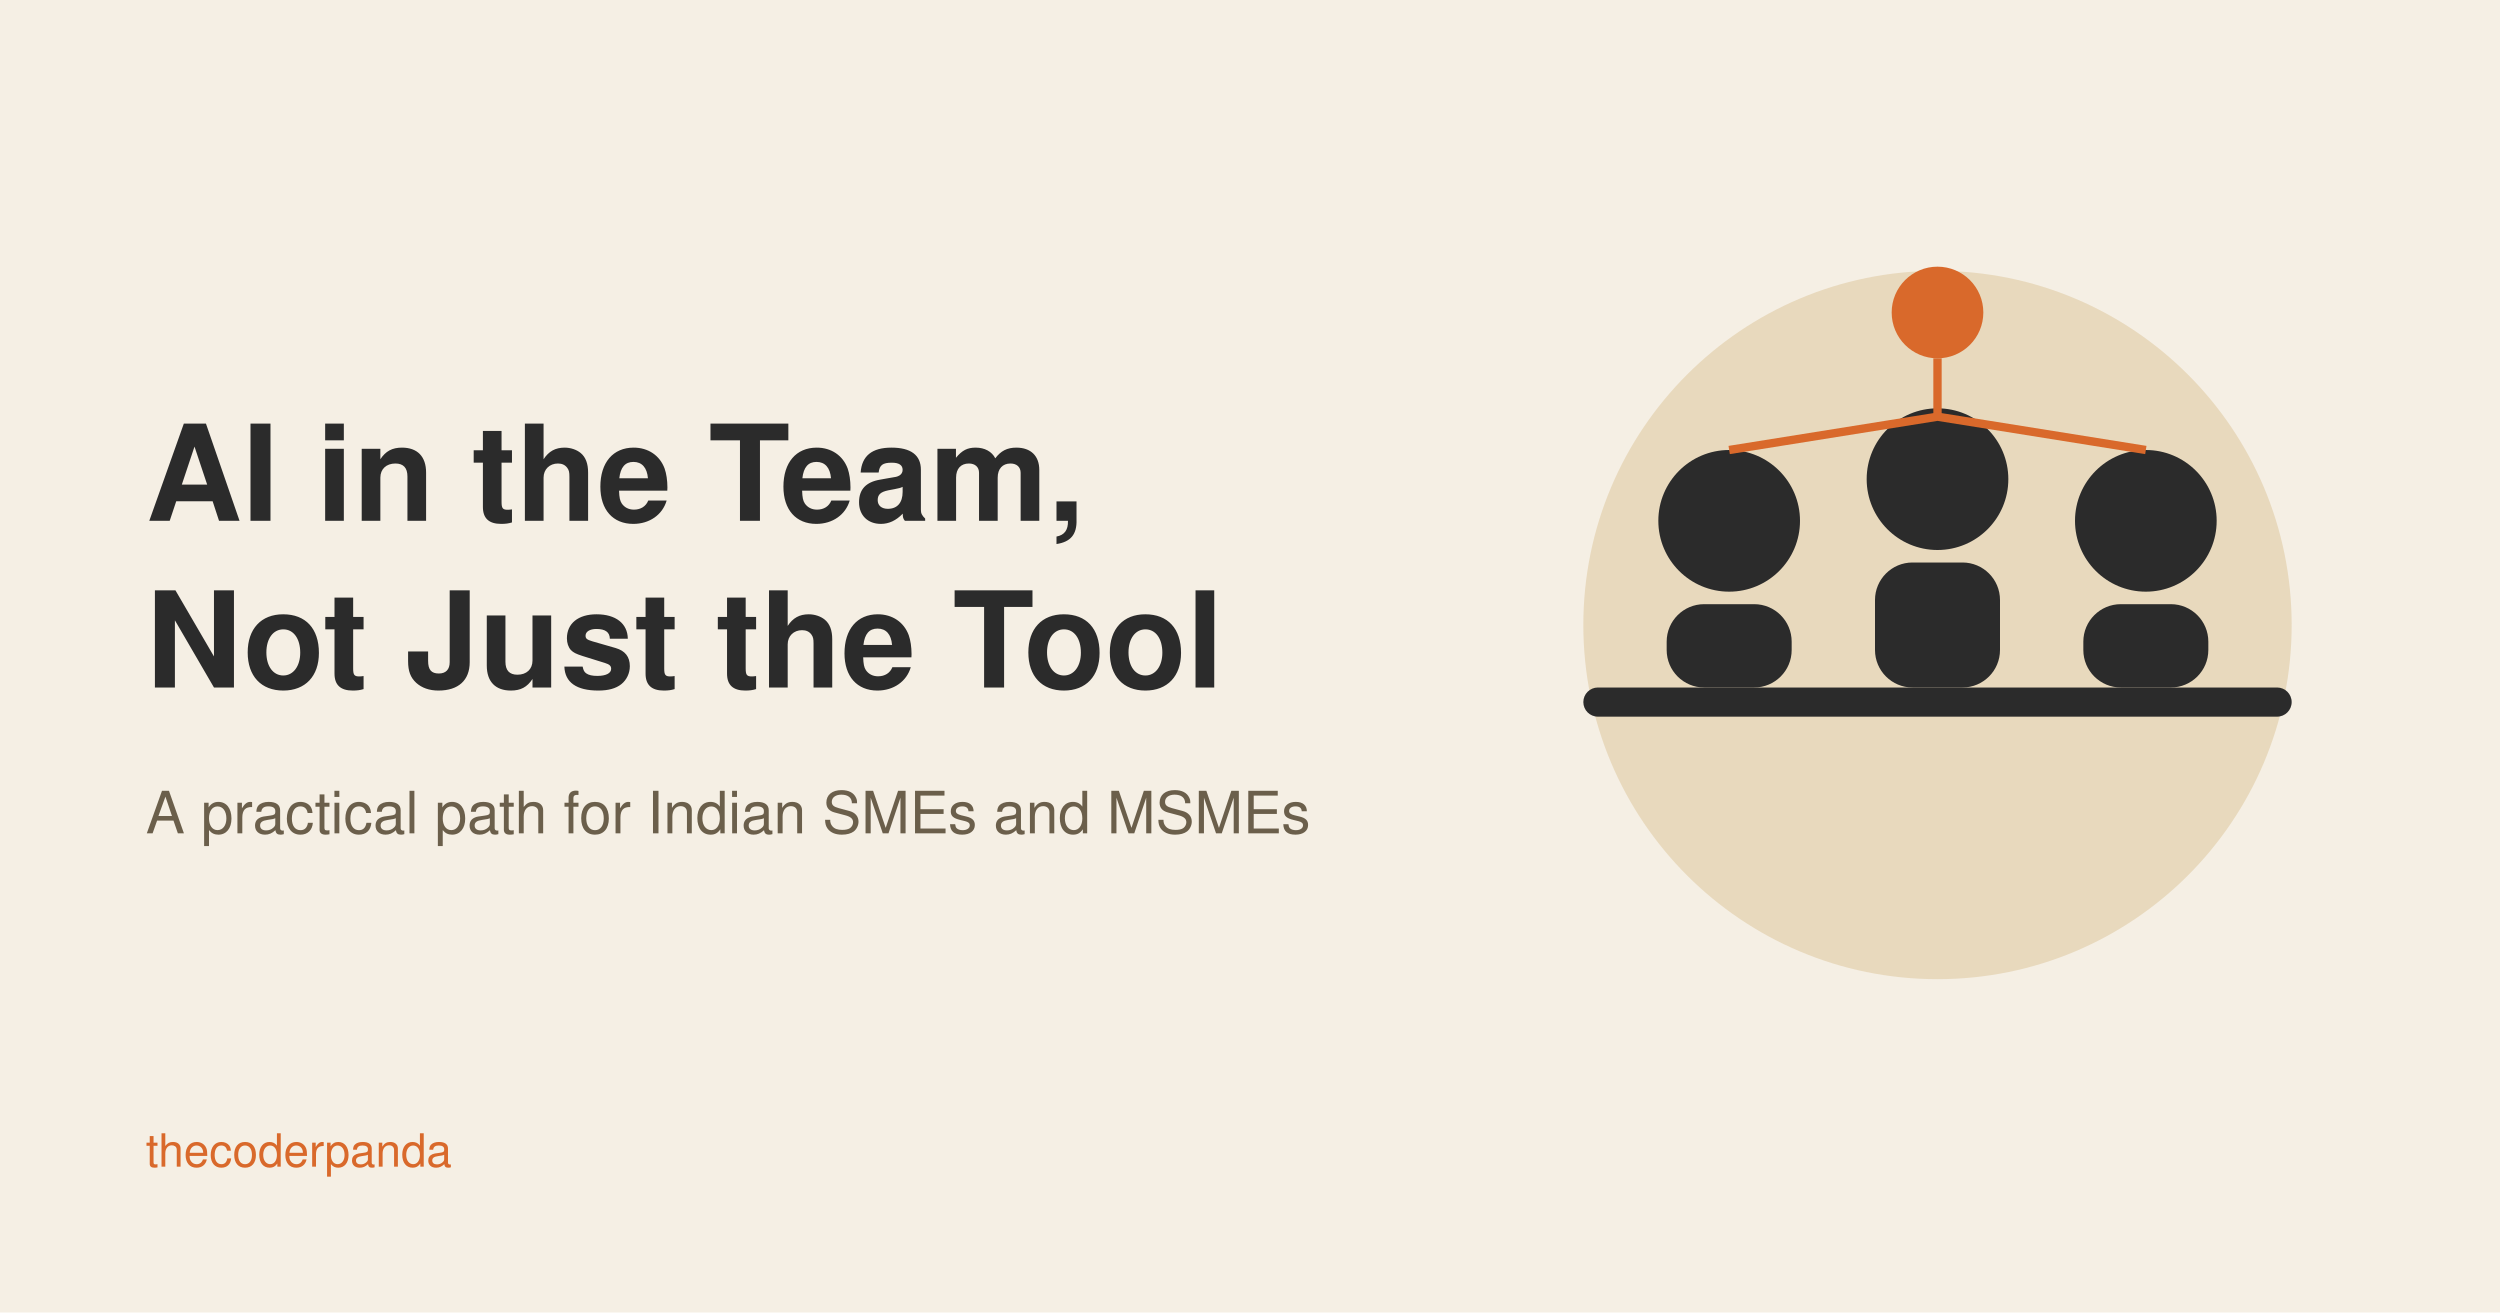
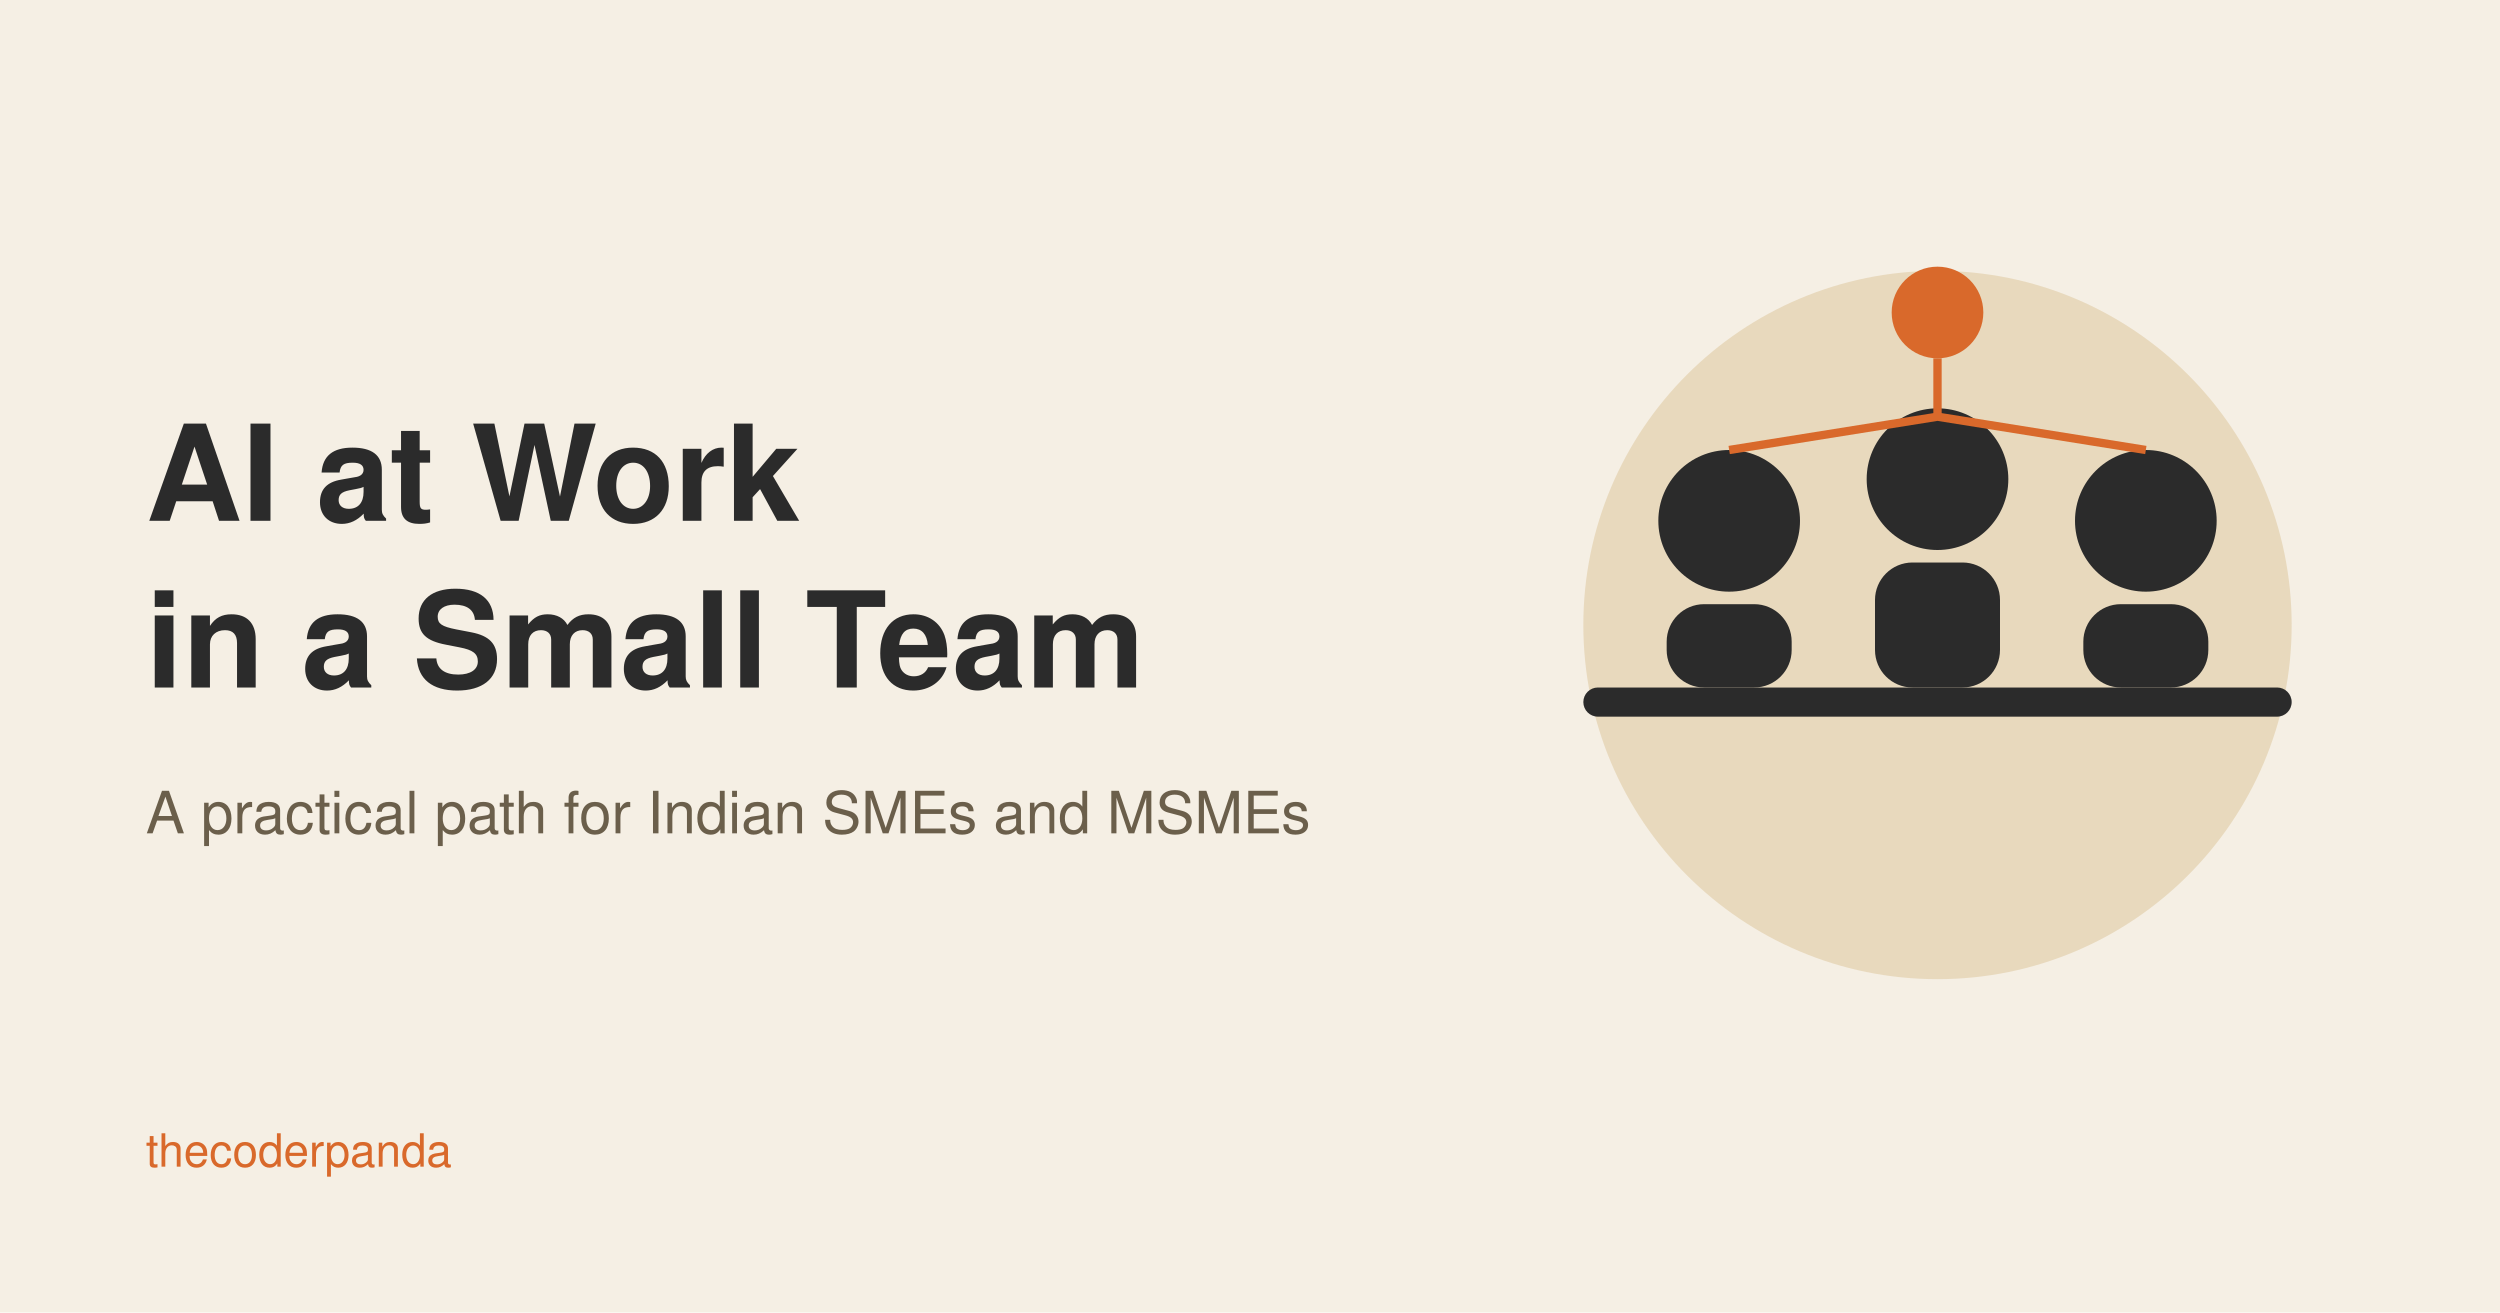
<svg xmlns="http://www.w3.org/2000/svg" viewBox="0 0 1200 630" font-family="Helvetica,Arial,sans-serif">
  <rect width="1200" height="630" fill="#f5efe4" />
  <circle cx="930" cy="300" r="170" fill="#e8d9bd" />
  <g fill="#2b2b2b">
    <rect x="760" y="330" width="340" height="14" rx="7" />
    <circle cx="830" cy="250" r="34" />
    <circle cx="930" cy="230" r="34" />
    <circle cx="1030" cy="250" r="34" />
    <rect x="800" y="290" width="60" height="40" rx="18" />
    <rect x="900" y="270" width="60" height="60" rx="18" />
    <rect x="1000" y="290" width="60" height="40" rx="18" />
  </g>
  <circle cx="930" cy="150" r="22" fill="#d9692b" />
  <path d="M930 172V200M830 216 L930 200 L1030 216" stroke="#d9692b" stroke-width="4" fill="none" />
-   <text x="70" y="250" font-size="64" font-weight="700" fill="#2b2b2b">AI in the Team,</text>
-   <text x="70" y="330" font-size="64" font-weight="700" fill="#2b2b2b">Not Just the Tool</text>
+   <text x="70" y="250" font-size="64" font-weight="700" fill="#2b2b2b">AI at Work</text>
+   <text x="70" y="330" font-size="64" font-weight="700" fill="#2b2b2b">in a Small Team</text>
  <text x="70" y="400" font-size="28" fill="#6b5f4b">A practical path for Indian SMEs and MSMEs</text>
  <text x="70" y="560" font-size="22" fill="#d9692b">thecoderpanda</text>
</svg>
